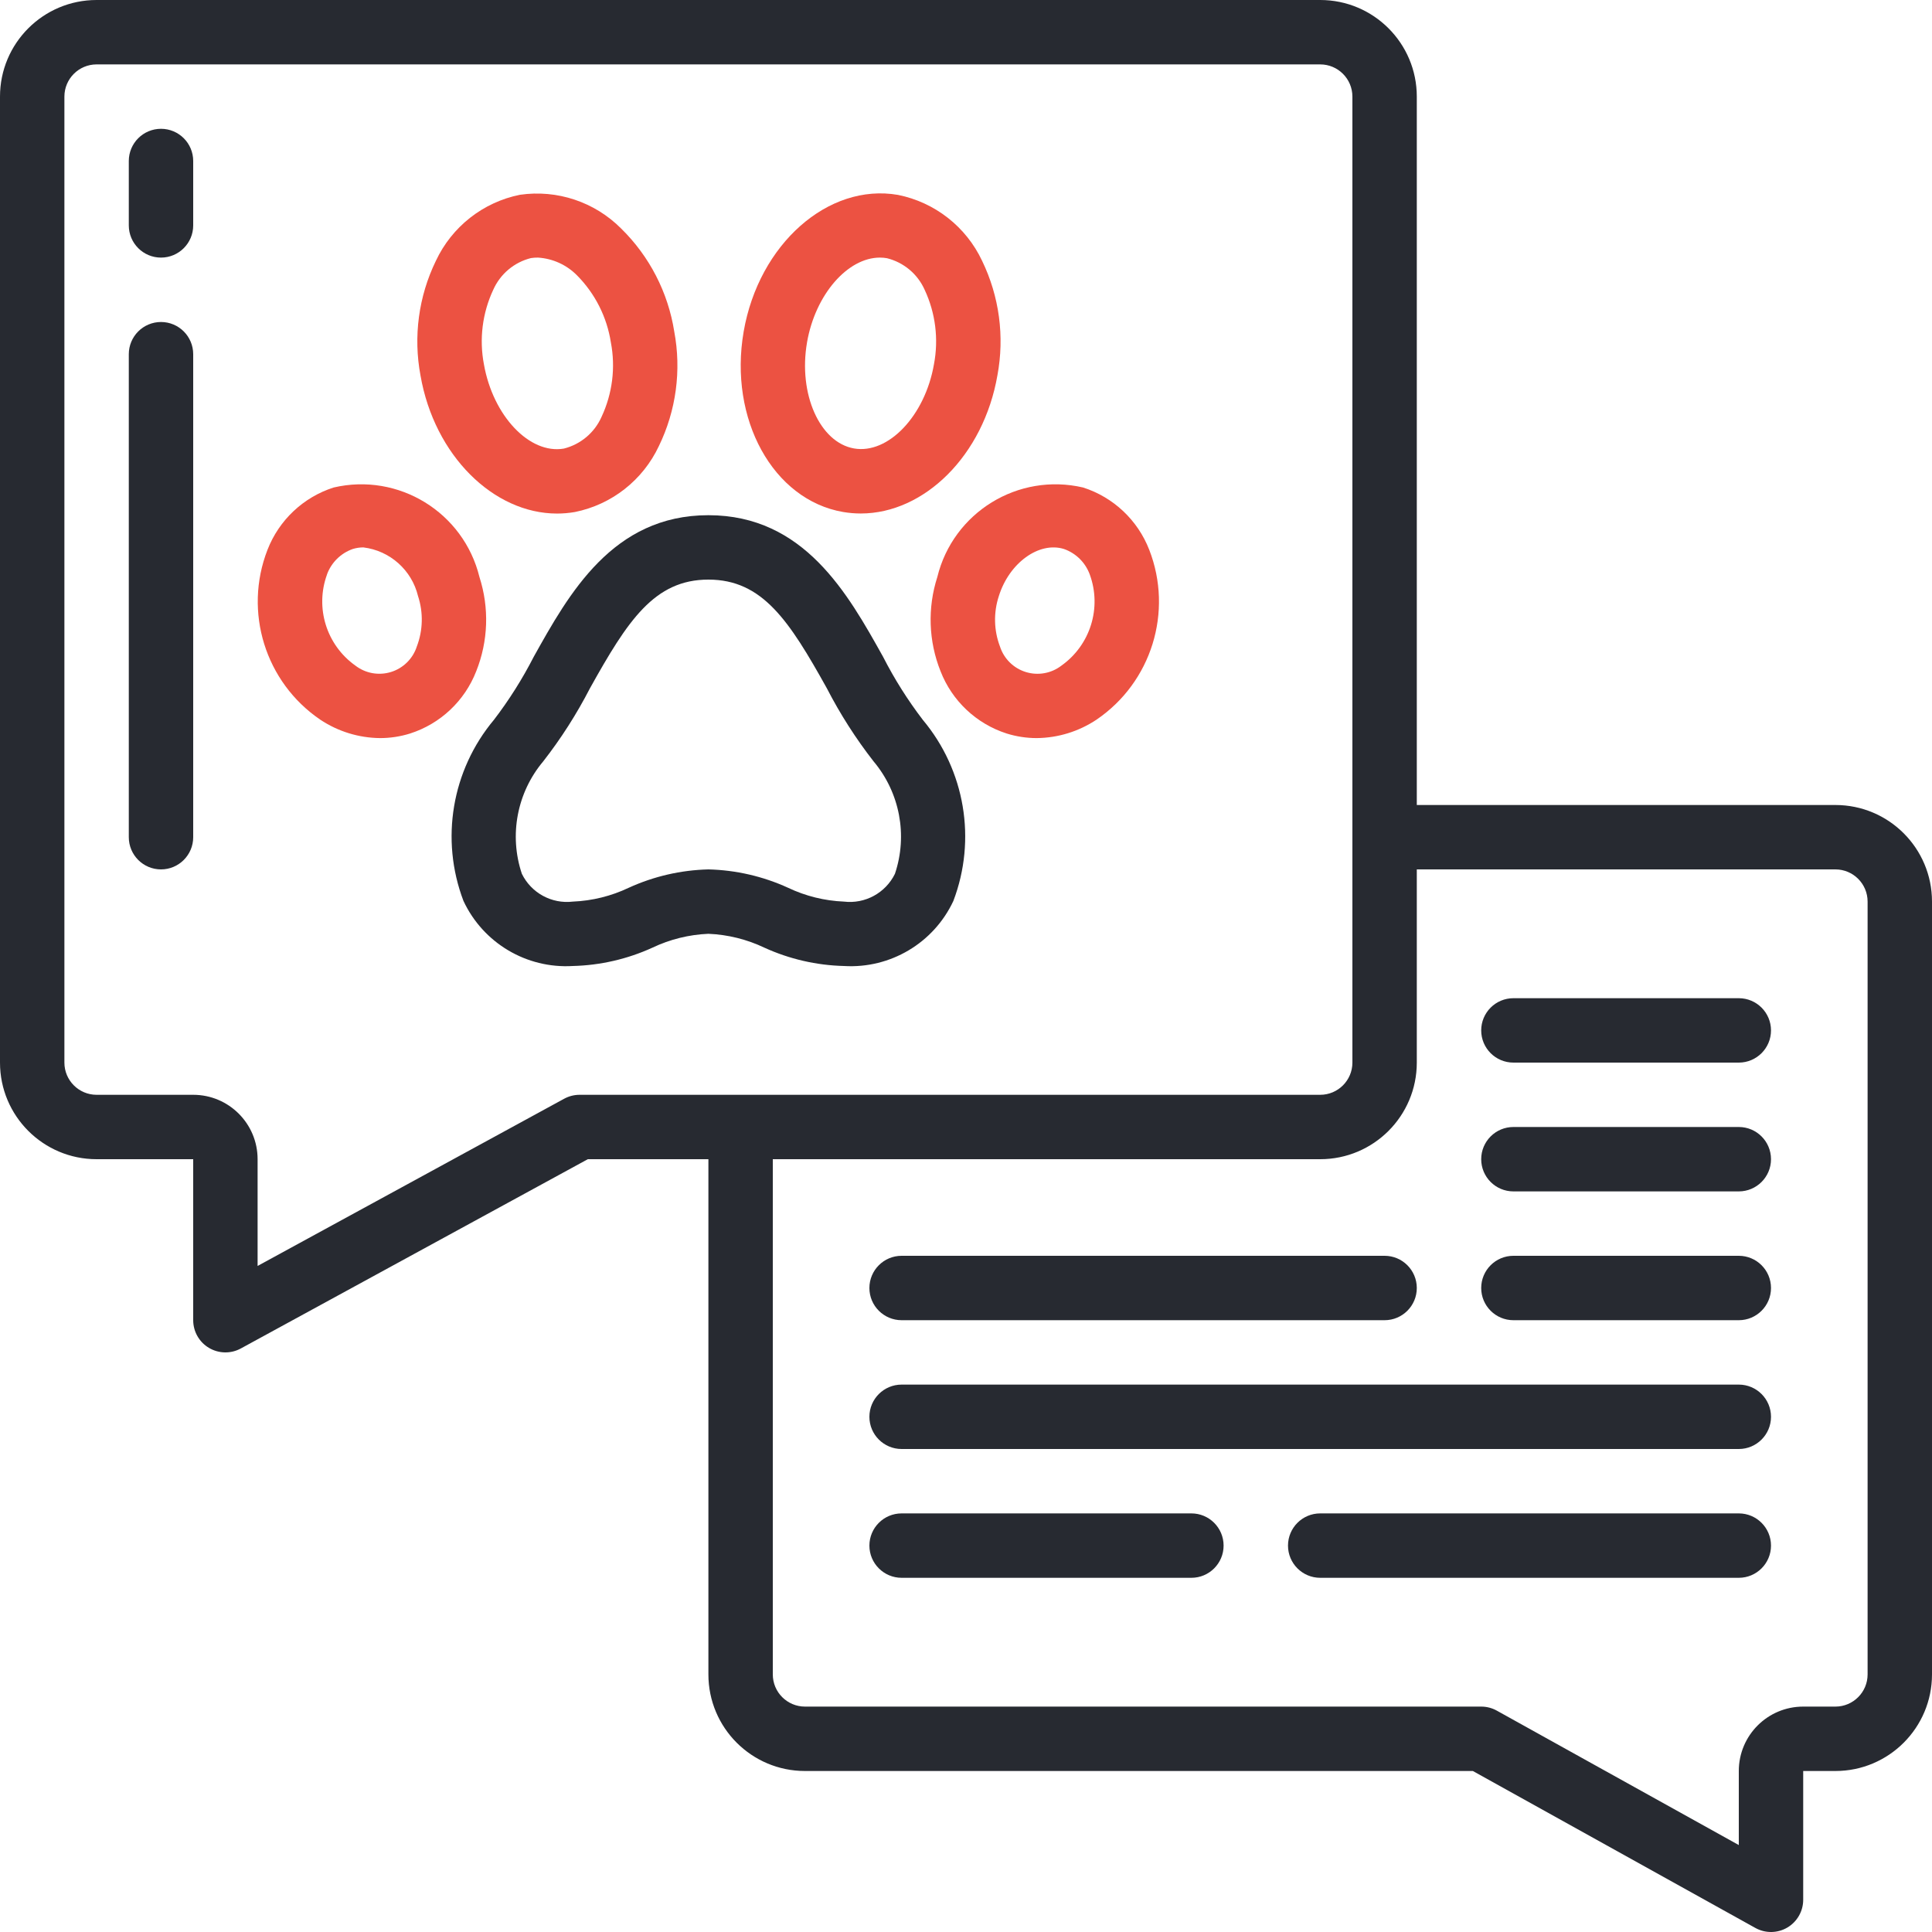
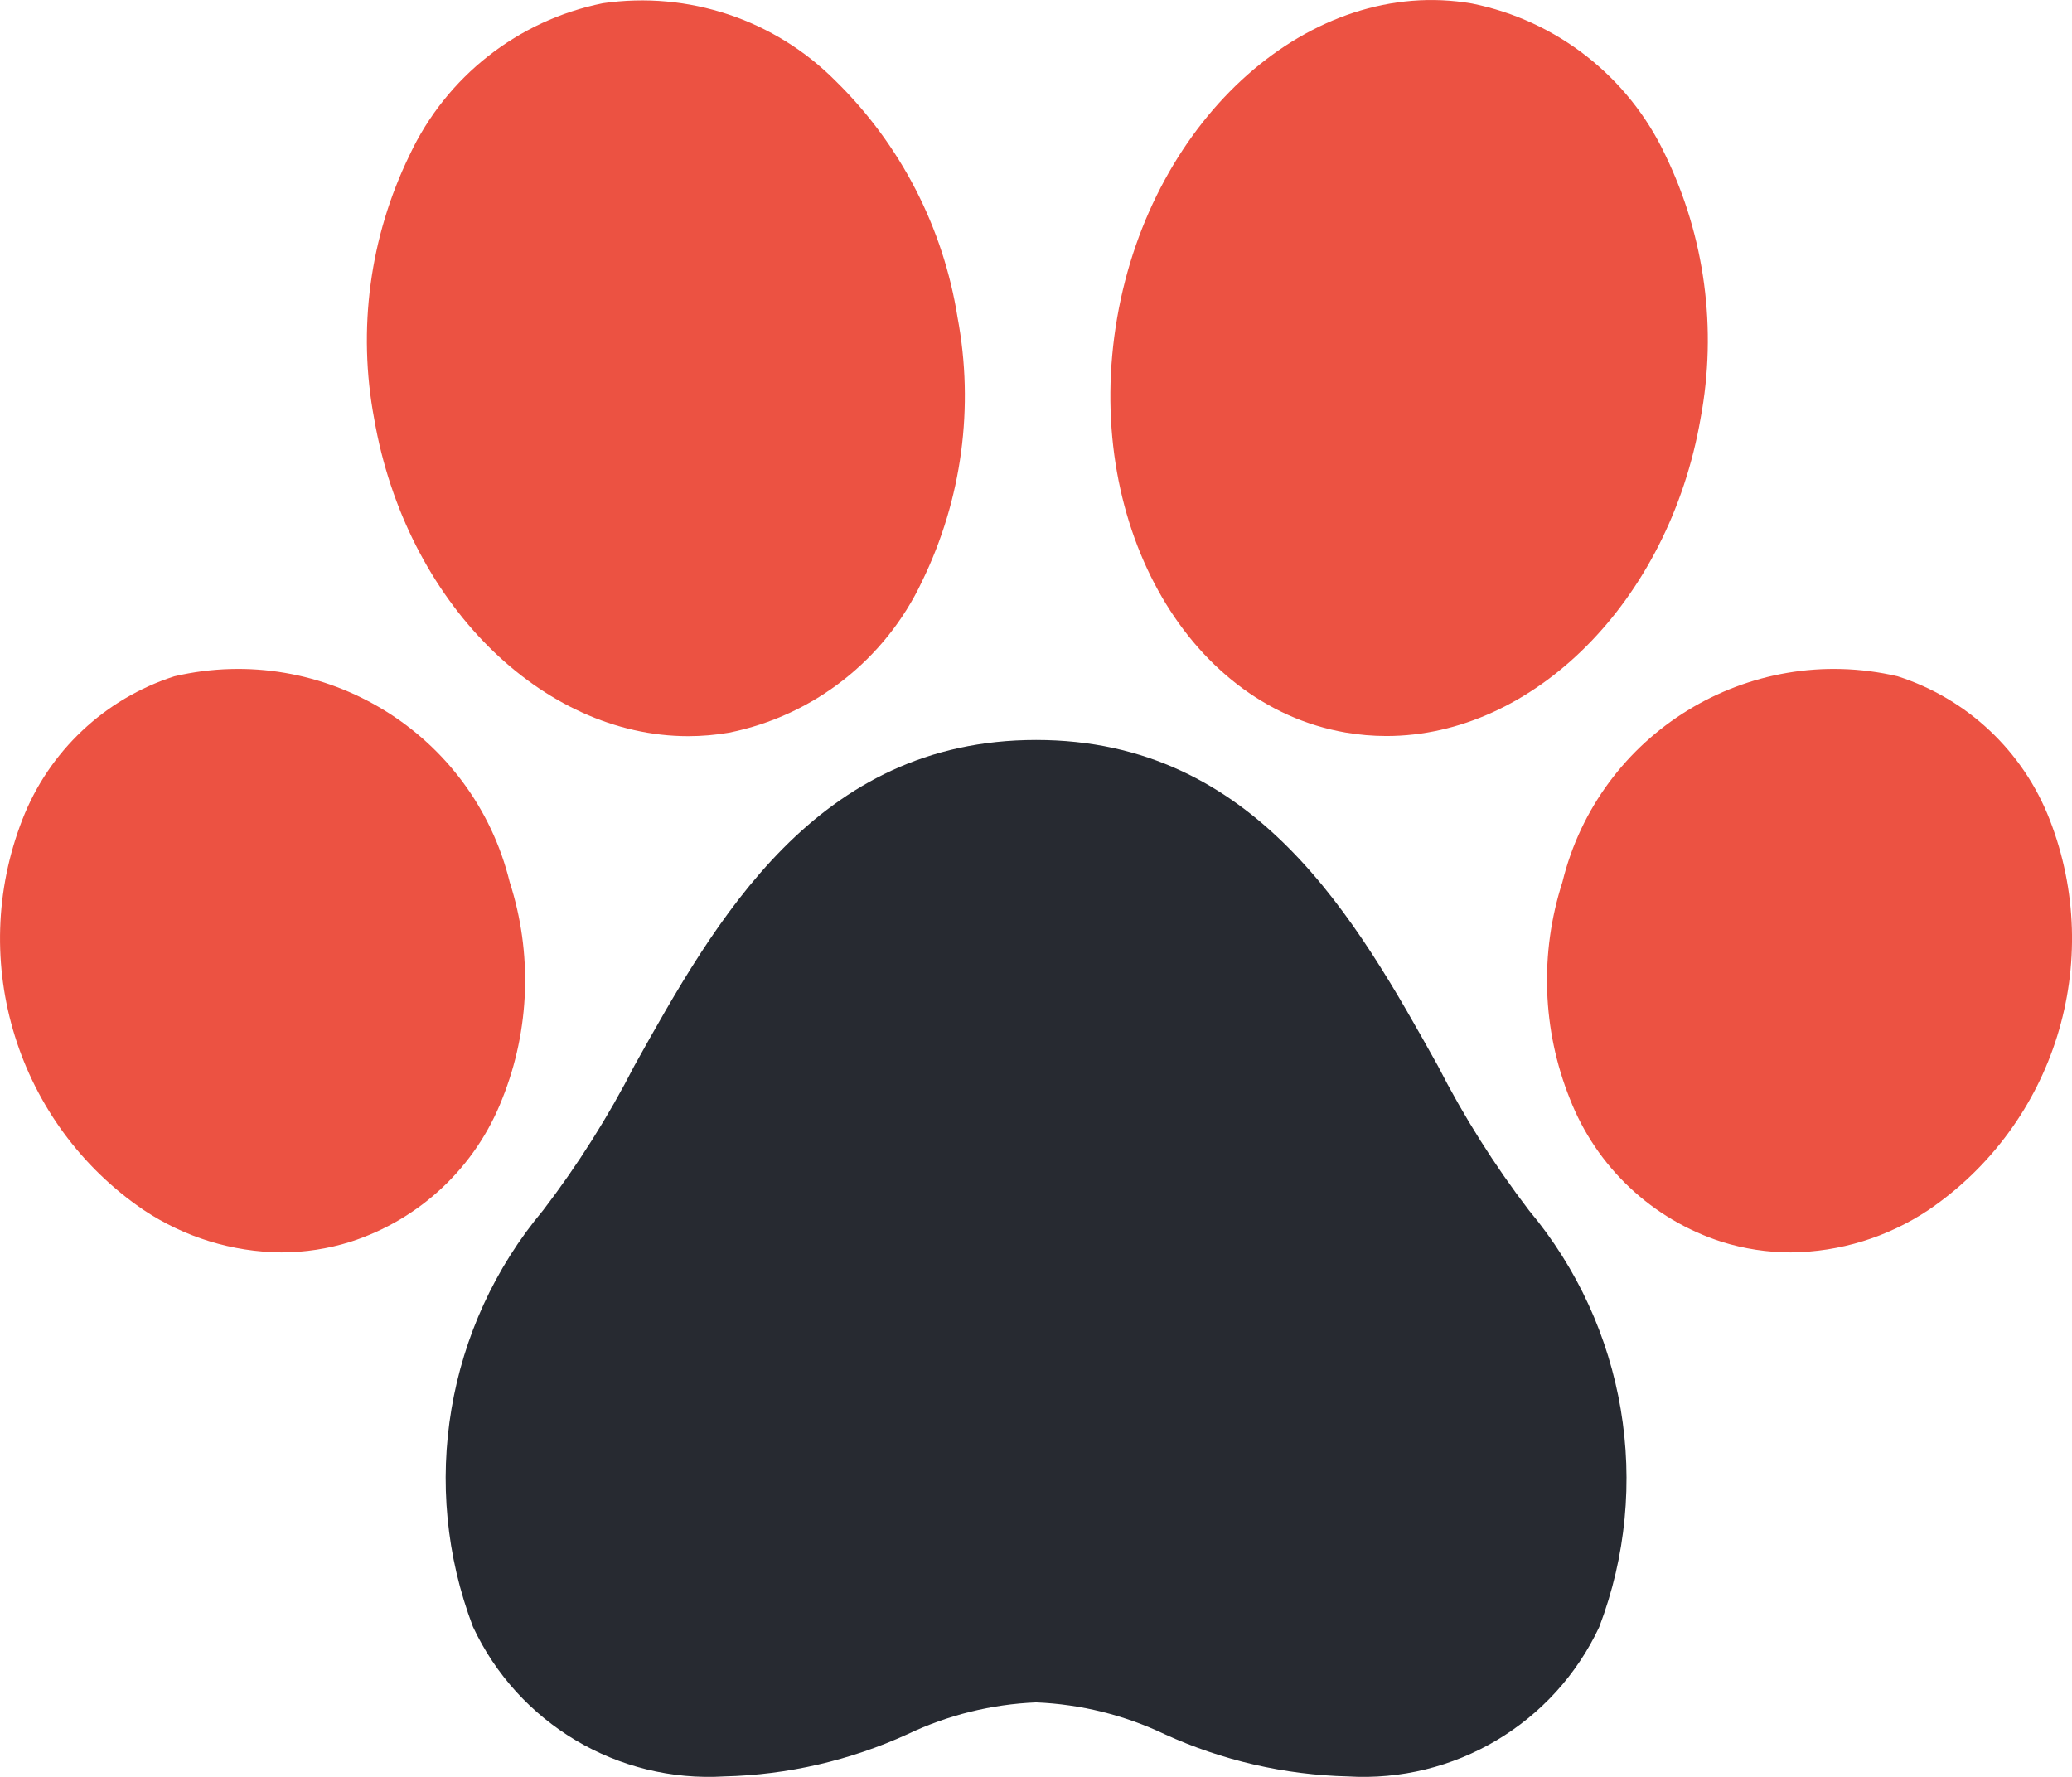
- <svg xmlns="http://www.w3.org/2000/svg" id="svg33" version="1.1" width="512" viewBox="0 0 60 60" height="512">
+ <svg xmlns="http://www.w3.org/2000/svg" id="svg33" version="1.1" width="238.831" viewBox="0 0 27.988 24.001" height="204.807">
  <defs id="defs37" />
-   <g fill-rule="evenodd" fill="none" id="Page-1">
-     <g fill-rule="nonzero" fill="rgb(0,0,0)" id="034---Pet-Advice">
-       <path style="fill:#272a31;fill-opacity:1" d="m41 0h-38c-1.657 0-3 1.343-3 3v30c0 1.657 1.343 3 3 3h3v5c-0.0.353.186.68.49.86.304.18.68.187.989.018l10.776-5.878h3.745v16c0 1.657 1.343 3 3 3h20.741l8.773 4.874c.31.172.687.168.993-.012.305-.18.493-.508.493-.862v-4h1c1.657 0 3-1.343 3-3v-24c0-1.657-1.343-3-3-3h-13v-22c0-1.657-1.343-3-3-3zm-23 34c-.167-0-.332.042-.479.122l-9.521 5.193v-3.315c0-1.105-.895-2-2-2h-3c-.552 0-1-.448-1-1v-30c0-.552.448-1 1-1h38c.552 0 1 .448 1 1v30c0 .552-.448 1-1 1zm39-7c.552 0 1 .448 1 1v24c0 .552-.448 1-1 1h-1c-1.105 0-2 .895-2 2v2.3l-7.514-4.174c-.149-.083-.316-.126-.486-.126h-21c-.552 0-1-.448-1-1v-16h17c1.657 0 3-1.343 3-3v-6z" id="Shape" />
-       <path style="fill:#272a31;fill-opacity:1" d="m29.607 27.981c.726-1.908.363-4.06-.948-5.625-.469-.614-.882-1.268-1.233-1.956-1.093-1.959-2.452-4.4-5.426-4.4s-4.333 2.441-5.426 4.4c-.352.687-.764 1.34-1.233 1.953-1.311 1.565-1.674 3.717-.948 5.625.61 1.307 1.957 2.109 3.397 2.022.854-.021 1.696-.215 2.473-.57.544-.259 1.135-.405 1.737-.43.602.025 1.193.171 1.737.43.777.355 1.619.549 2.473.57 1.439.087 2.786-.713 3.397-2.019zm-1.814-.844c-.291.595-.926.941-1.583.863-.602-.025-1.193-.171-1.737-.43-.777-.355-1.619-.549-2.473-.57-.854.021-1.696.215-2.473.57-.544.259-1.135.405-1.737.43-.657.078-1.292-.268-1.583-.863-.403-1.2-.151-2.524.664-3.493.553-.709 1.038-1.469 1.45-2.268 1.17-2.1 2-3.376 3.679-3.376s2.509 1.275 3.679 3.376c.412.799.897 1.559 1.45 2.268.815.969 1.067 2.293.664 3.493z" id="path3" />
-       <path style="fill:#ec5242;fill-opacity:1" d="m17.3 15.949c.185 0.0.369-.016.551-.047 1.145-.23 2.113-.99 2.61-2.047.538-1.105.705-2.354.478-3.562-.192-1.213-.769-2.333-1.646-3.193-.823-.829-1.99-1.219-3.146-1.051-1.146.231-2.114.992-2.61 2.051-.538 1.105-.705 2.354-.478 3.562.43 2.482 2.268 4.287 4.241 4.287zm-1.982-6.949c.218-.491.65-.855 1.171-.985.072-.011.146-.016.219-.015.459.029.892.226 1.214.554.56.566.927 1.294 1.049 2.08.15.782.048 1.59-.289 2.311-.217.491-.649.855-1.17.986-1.063.184-2.2-1.012-2.483-2.615-.15-.783-.049-1.594.289-2.316z" id="path5" />
-       <path style="fill:#ec5242;fill-opacity:1" d="m9.946 22.35c.551.367 1.196.566 1.858.572.316-0.0.63-.048.931-.142.942-.302 1.697-1.013 2.055-1.935.373-.933.408-1.967.1-2.924-.493-2.011-2.512-3.251-4.529-2.781-.942.302-1.696 1.013-2.054 1.935-.749 1.925-.069 4.113 1.639 5.275zm.208-4.508c.135-.37.428-.661.8-.792.106-.033.217-.05.329-.05.827.1 1.505.704 1.7 1.514.167.51.153 1.062-.038 1.563-.122.379-.421.674-.801.792-.38.118-.793.044-1.108-.199-.897-.637-1.258-1.795-.88-2.829z" id="path7" />
-       <path style="fill-opacity:1;fill:#ec5242" d="m26.182 15.9c.182.031.366.047.55.047 1.976 0 3.813-1.806 4.244-4.292.225-1.205.059-2.451-.476-3.555-.497-1.057-1.466-1.817-2.611-2.047-2.168-.376-4.324 1.528-4.794 4.245s.913 5.227 3.087 5.602zm-1.119-5.268c.259-1.49 1.263-2.632 2.263-2.632.074-0.0.147.006.22.019.52.13.952.491 1.17.981.337.721.438 1.53.289 2.312-.277 1.6-1.419 2.8-2.482 2.615s-1.737-1.691-1.46-3.293z" id="path9" />
-       <path style="fill:#ec5242;fill-opacity:1" d="m29.109 17.921c-.308.957-.273 1.991.1 2.924.358.922 1.113 1.633 2.055 1.935.301.094.615.142.931.142.662-.006 1.307-.205 1.858-.572 1.708-1.162 2.387-3.35 1.638-5.275-.358-.922-1.112-1.633-2.054-1.935-2.016-.47-4.036.77-4.528 2.781zm1.91.594c.321-1.035 1.251-1.707 2.025-1.465.372.131.665.422.8.792.378 1.034.017 2.192-.88 2.829-.315.243-.729.317-1.108.199-.38-.118-.679-.413-.801-.792-.191-.502-.203-1.053-.036-1.563z" id="path11" />
-       <path style="fill:#272a31;fill-opacity:1" d="m5 8c.552 0 1-.448 1-1v-2c0-.552-.448-1-1-1s-1 .448-1 1v2c0 .552.448 1 1 1z" id="path13" />
-       <path style="fill:#272a31;fill-opacity:1" d="m5 27c.552 0 1-.448 1-1v-15c0-.552-.448-1-1-1s-1 .448-1 1v15c0 .552.448 1 1 1z" id="path15" />
-       <path style="fill:#272a31;fill-opacity:1" d="m37 47h-9c-.552 0-1 .448-1 1s.448 1 1 1h9c.552 0 1-.448 1-1s-.448-1-1-1z" id="path17" />
-       <path style="fill:#272a31;fill-opacity:1" d="m54 47h-13c-.552 0-1 .448-1 1s.448 1 1 1h13c.552 0 1-.448 1-1s-.448-1-1-1z" id="path19" />
-       <path style="fill:#272a31;fill-opacity:1" d="m54 43h-26c-.552 0-1 .448-1 1s.448 1 1 1h26c.552 0 1-.448 1-1s-.448-1-1-1z" id="path21" />
-       <path style="fill:#272a31;fill-opacity:1" d="m28 41h15c.552 0 1-.448 1-1s-.448-1-1-1h-15c-.552 0-1 .448-1 1s.448 1 1 1z" id="path23" />
-       <path style="fill:#272a31;fill-opacity:1" d="m54 39h-7c-.552 0-1 .448-1 1s.448 1 1 1h7c.552 0 1-.448 1-1s-.448-1-1-1z" id="path25" />
-       <path style="fill:#272a31;fill-opacity:1" d="m54 35h-7c-.552 0-1 .448-1 1s.448 1 1 1h7c.552 0 1-.448 1-1s-.448-1-1-1z" id="path27" />
-       <path style="fill:#272a31;fill-opacity:1" d="m54 31h-7c-.552 0-1 .448-1 1s.448 1 1 1h7c.552 0 1-.448 1-1s-.448-1-1-1z" id="path29" />
-     </g>
+   <g id="034---Pet-Advice" fill="#000000" fill-rule="nonzero" transform="translate(-0.2707047,-9.521263)">
+     <path id="Shape" d="M 0,3 C 0,1 0,2 0,3 Z M 18,34 C 6,11.333 12,22.667 18,34 Z" style="fill:#272a31;fill-opacity:1" />
+     <path id="path3" d="m 21.873,31.497 c 0.726,-1.908 0.363,-4.06 -0.948,-5.625 -0.469,-0.614 -0.882,-1.268 -1.233,-1.956 -1.093,-1.959 -2.452,-4.4 -5.426,-4.4 -2.974,0 -4.333,2.441 -5.426,4.4 -0.352,0.687 -0.764,1.34 -1.233,1.953 -1.311,1.565 -1.674,3.717 -0.948,5.625 0.61,1.307 1.957,2.109 3.397,2.022 0.854,-0.021 1.696,-0.215 2.473,-0.57 0.544,-0.259 1.135,-0.405 1.737,-0.43 0.602,0.025 1.193,0.171 1.737,0.43 0.777,0.355 1.619,0.549 2.473,0.57 1.439,0.087 2.786,-0.713 3.397,-2.019 z" style="fill:#272a31;fill-opacity:1;fill-rule:evenodd" />
+     <path id="path5" d="m 9.566,19.465 c 0.185,1.63e-4 0.369,-0.016 0.551,-0.047 1.145,-0.23 2.113,-0.99 2.61,-2.047 0.538,-1.105 0.705,-2.354 0.478,-3.562 -0.192,-1.213 -0.769,-2.333 -1.646,-3.193 -0.823,-0.829 -1.99,-1.219 -3.146,-1.051 -1.146,0.231 -2.114,0.992 -2.61,2.051 -0.538,1.105 -0.705,2.354 -0.478,3.562 0.43,2.482 2.268,4.287 4.241,4.287 z" style="fill:#ec5242;fill-opacity:1" />
+     <path id="path7" d="m 2.212,25.866 c 0.551,0.367 1.196,0.566 1.858,0.572 0.316,-4.7e-5 0.63,-0.048 0.931,-0.142 0.942,-0.302 1.697,-1.013 2.055,-1.935 0.373,-0.933 0.408,-1.967 0.1,-2.924 -0.493,-2.011 -2.512,-3.251 -4.529,-2.781 -0.942,0.302 -1.696,1.013 -2.054,1.935 -0.749,1.925 -0.069,4.113 1.639,5.275 z" style="fill:#ec5242;fill-opacity:1" />
+     <path id="path9" d="m 18.448,19.416 c 0.182,0.031 0.366,0.047 0.55,0.047 1.976,0 3.813,-1.806 4.244,-4.292 0.225,-1.205 0.059,-2.451 -0.476,-3.555 -0.497,-1.057 -1.466,-1.817 -2.611,-2.047 -2.168,-0.376 -4.324,1.528 -4.794,4.245 -0.47,2.717 0.913,5.227 3.087,5.602 z" style="fill:#ec5242;fill-opacity:1" />
+     <path id="path11" d="m 21.375,21.437 c -0.308,0.957 -0.273,1.991 0.1,2.924 0.358,0.922 1.113,1.633 2.055,1.935 0.301,0.094 0.615,0.142 0.931,0.142 0.662,-0.006 1.307,-0.205 1.858,-0.572 1.708,-1.162 2.387,-3.35 1.638,-5.275 -0.358,-0.922 -1.112,-1.633 -2.054,-1.935 -2.016,-0.47 -4.036,0.77 -4.528,2.781 z" style="fill:#ec5242;fill-opacity:1" />
  </g>
</svg>
